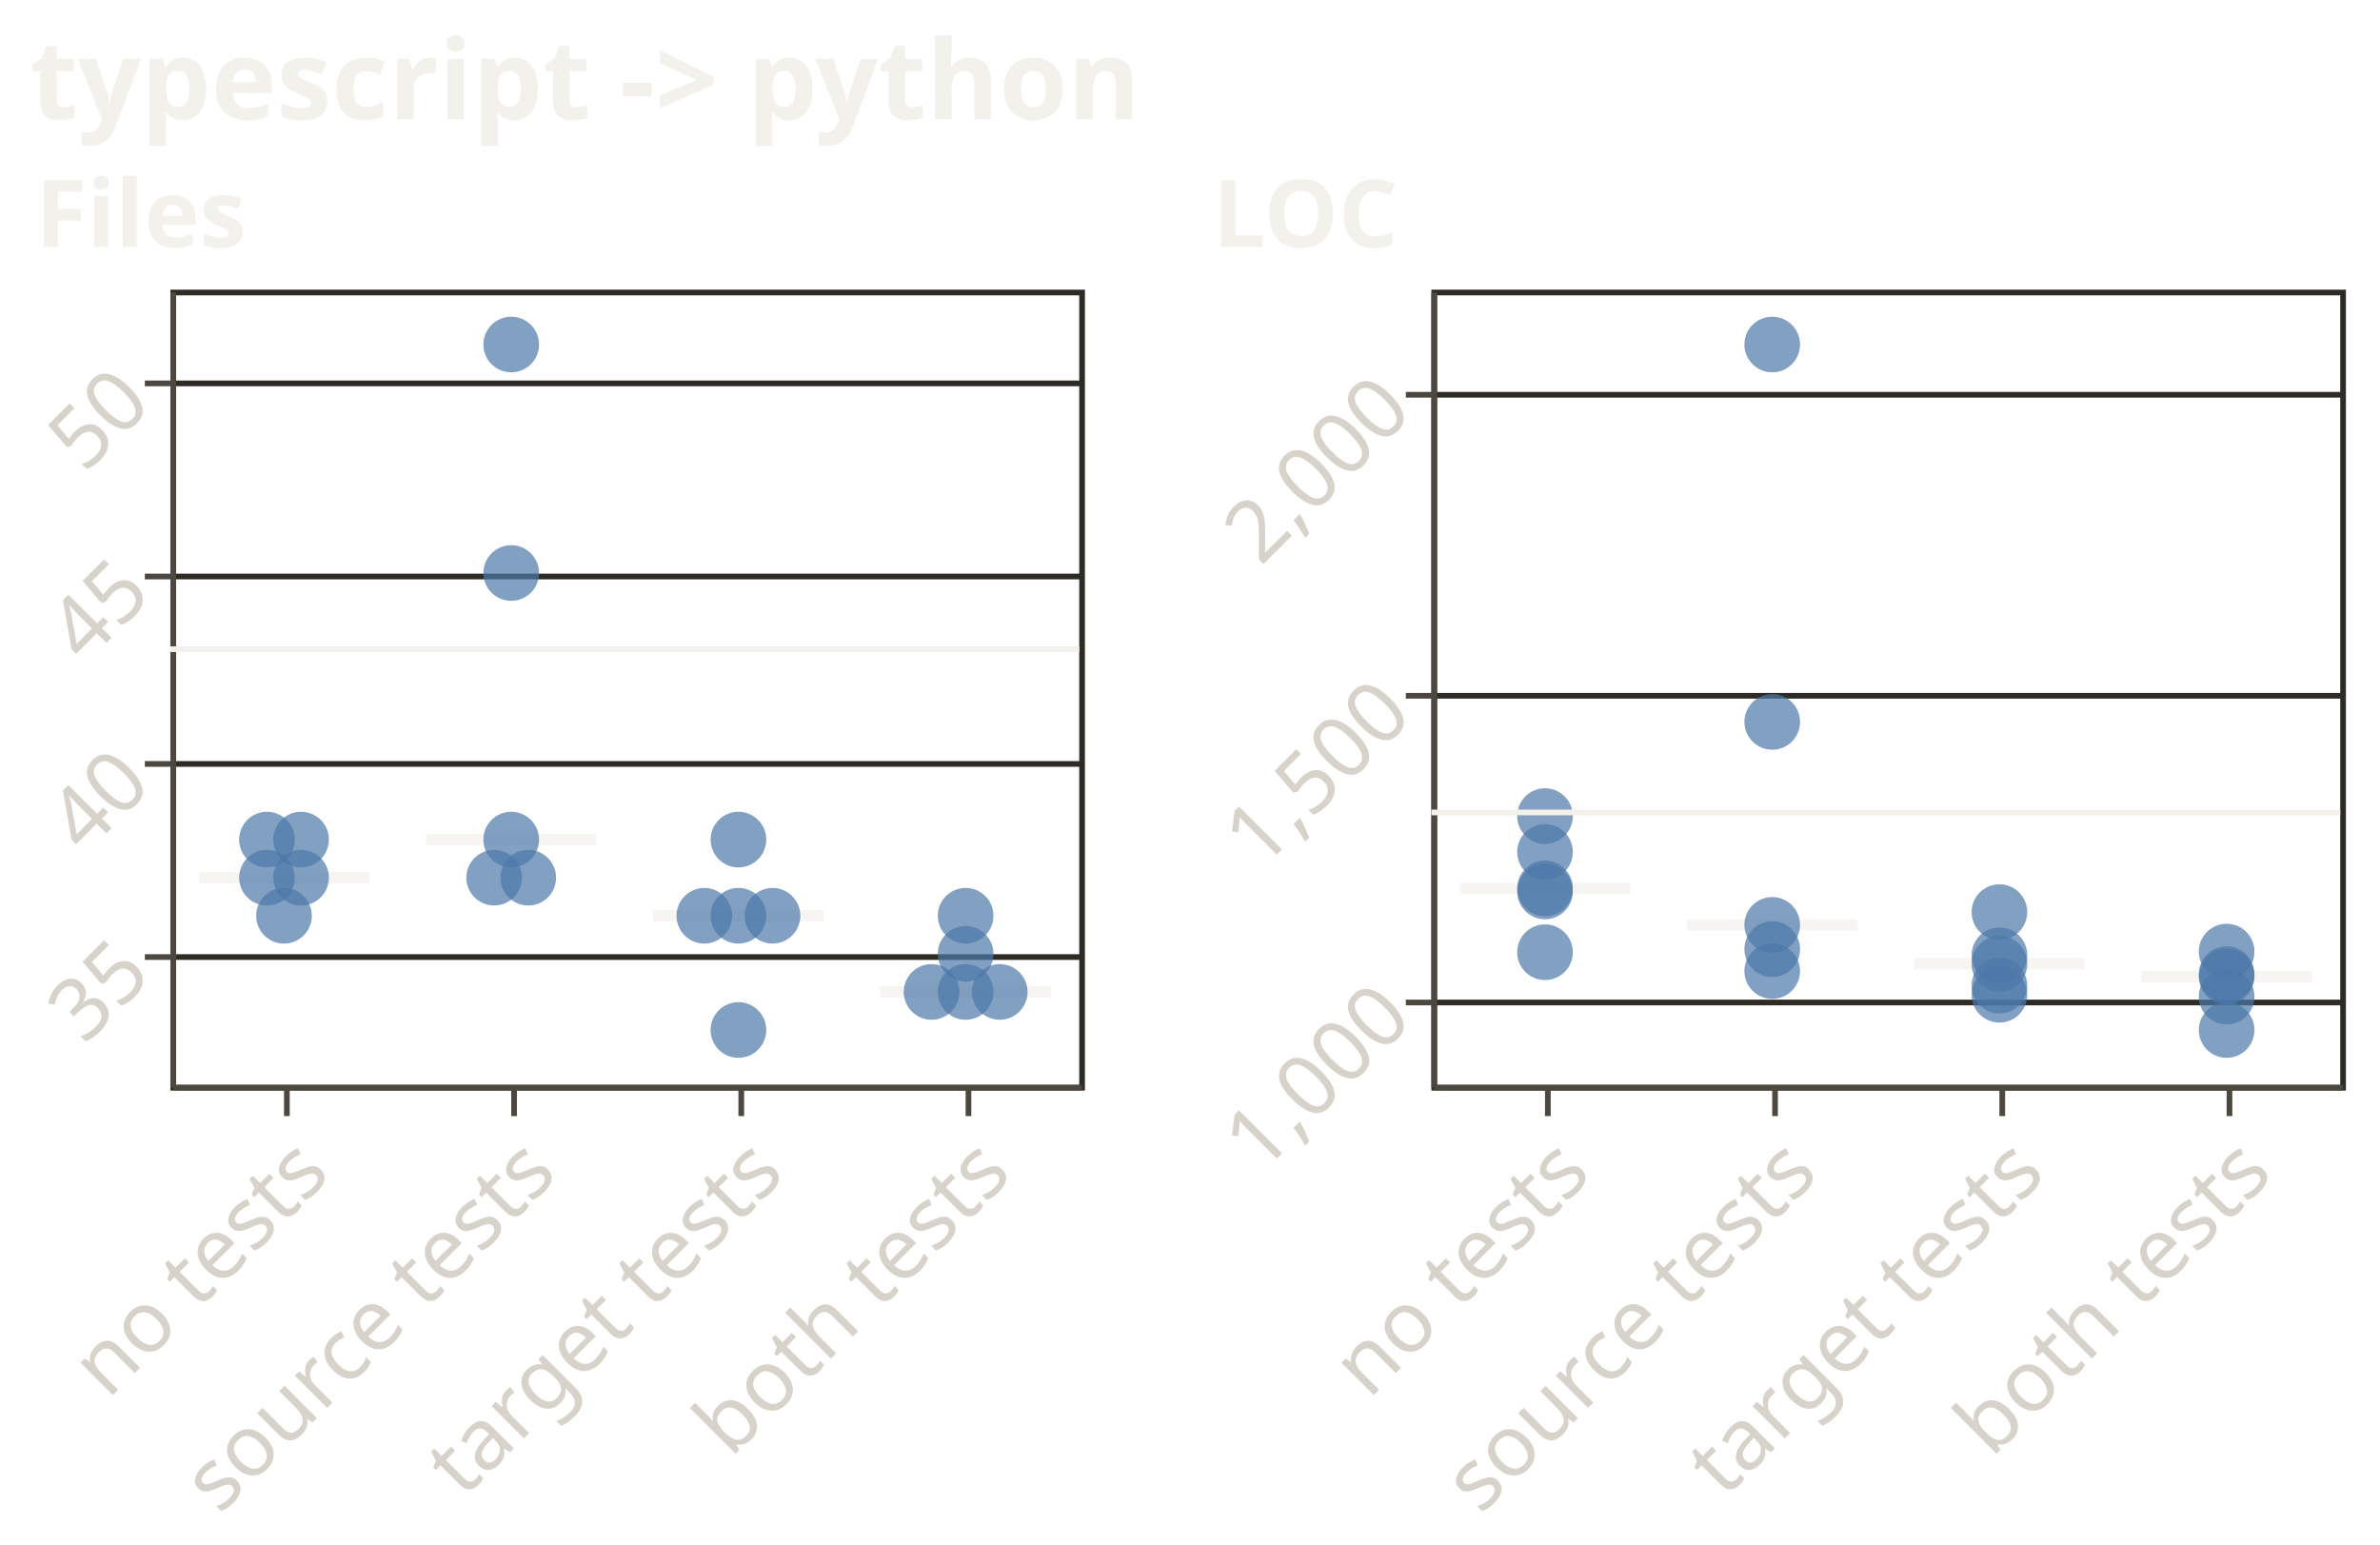
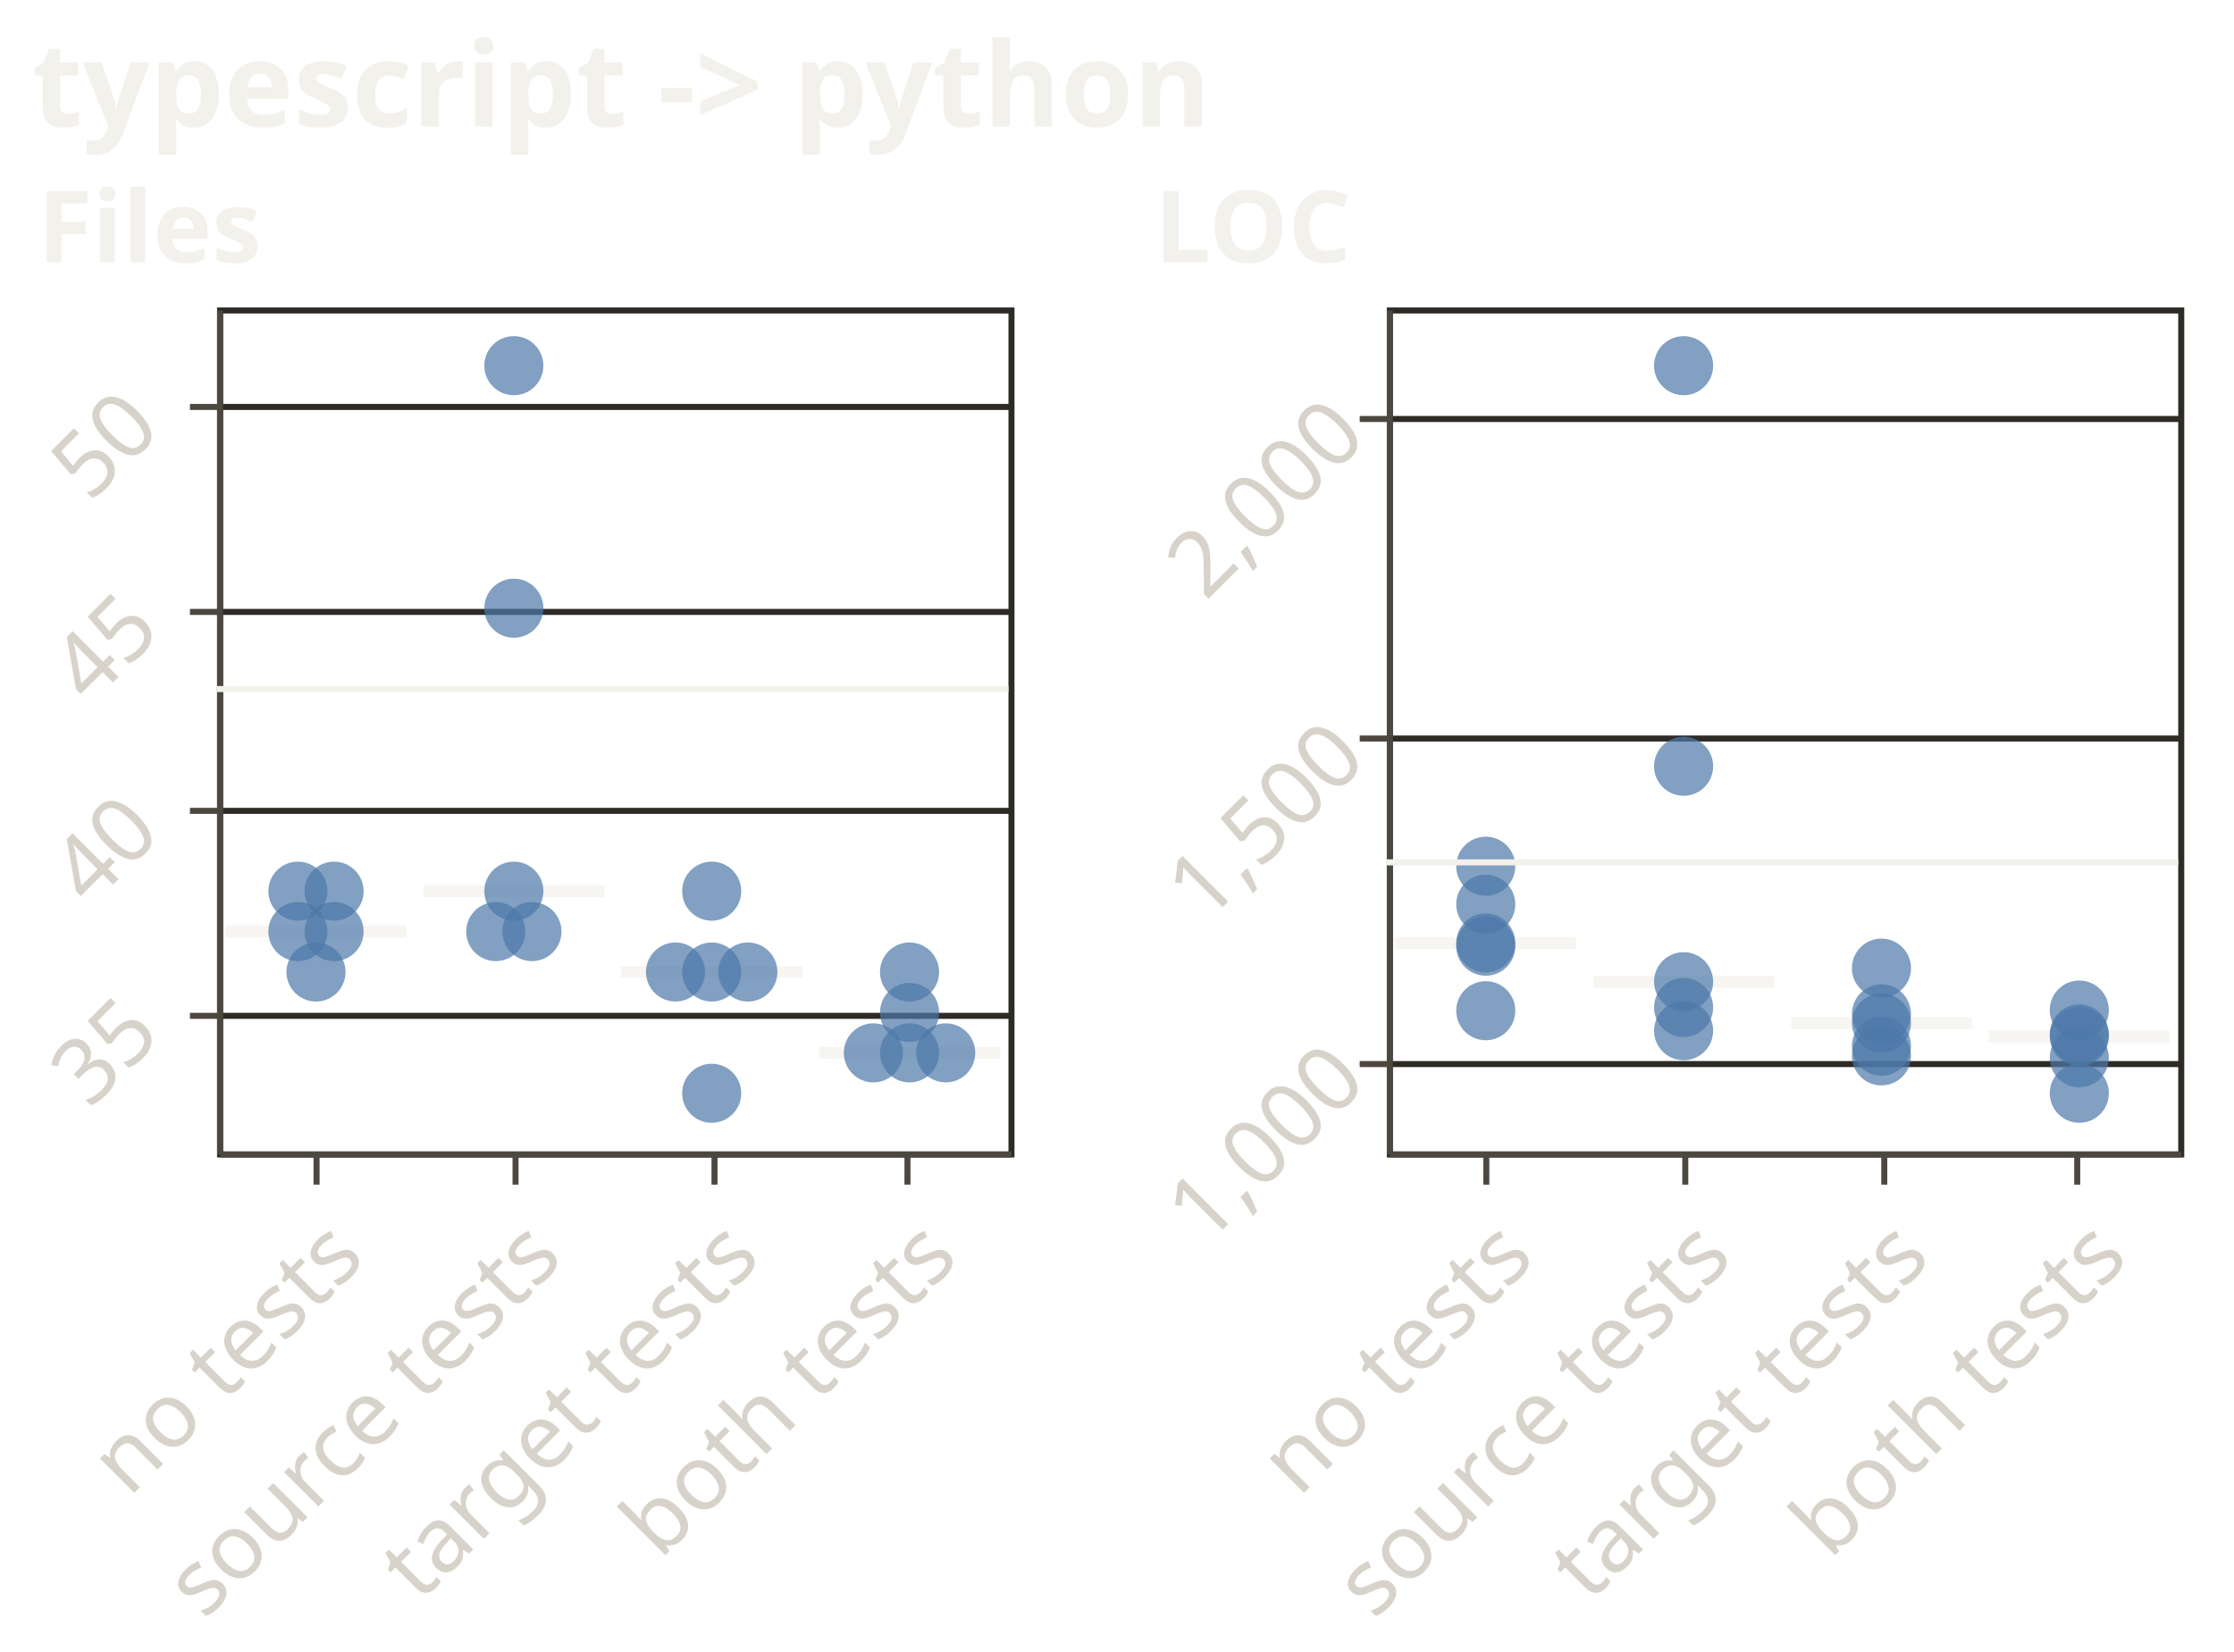
- <svg xmlns="http://www.w3.org/2000/svg" version="1.1" class="marks" width="419" height="272" viewBox="0 0 419 272">
-   <g fill="none" stroke-miterlimit="10" transform="translate(30,51)">
+ <svg xmlns="http://www.w3.org/2000/svg" version="1.1" class="marks" width="370.5" height="274" viewBox="0 0 370.5 274">
+   <g fill="none" stroke-miterlimit="10" transform="translate(36,51)">
    <g class="mark-group role-frame root" role="graphics-object" aria-roledescription="group mark container">
      <g transform="translate(0,0)">
        <path class="background" aria-hidden="true" d="M0,0h0v0h0Z" />
        <g>
          <g class="mark-group role-scope concat_0_group" role="graphics-object" aria-roledescription="group mark container">
            <g transform="translate(0,0)">
-               <path class="background" aria-hidden="true" d="M0.5,0.5h160v140h-160Z" stroke="#2e2b26" />
+               <path class="background" aria-hidden="true" d="M0.5,0.5h131.25v140h-131.25Z" stroke="#2e2b26" />
              <g>
                <g class="mark-group role-axis" aria-hidden="true">
                  <g transform="translate(0.5,0.5)">
                    <path class="background" aria-hidden="true" d="M0,0h0v0h0Z" pointer-events="none" />
                    <g>
                      <g class="mark-rule role-axis-grid" pointer-events="none">
-                         <line transform="translate(0,117)" x2="160" y2="0" stroke="#2e2b26" stroke-width="1" opacity="1" />
-                         <line transform="translate(0,83)" x2="160" y2="0" stroke="#2e2b26" stroke-width="1" opacity="1" />
-                         <line transform="translate(0,50)" x2="160" y2="0" stroke="#2e2b26" stroke-width="1" opacity="1" />
-                         <line transform="translate(0,16)" x2="160" y2="0" stroke="#2e2b26" stroke-width="1" opacity="1" />
+                         <line transform="translate(0,117)" x2="131.25" y2="0" stroke="#2e2b26" stroke-width="1" opacity="1" />
+                         <line transform="translate(0,83)" x2="131.25" y2="0" stroke="#2e2b26" stroke-width="1" opacity="1" />
+                         <line transform="translate(0,50)" x2="131.25" y2="0" stroke="#2e2b26" stroke-width="1" opacity="1" />
+                         <line transform="translate(0,16)" x2="131.25" y2="0" stroke="#2e2b26" stroke-width="1" opacity="1" />
                      </g>
                    </g>
                    <path class="foreground" aria-hidden="true" d="" pointer-events="none" display="none" />
                  </g>
                </g>
                <g class="mark-group role-axis" role="graphics-symbol" aria-roledescription="axis" aria-label="X-axis for a discrete scale with 4 values: no tests, source tests, target tests, both tests">
                  <g transform="translate(0.5,140.5)">
                    <path class="background" aria-hidden="true" d="M0,0h0v0h0Z" pointer-events="none" />
                    <g>
                      <g class="mark-rule role-axis-tick" pointer-events="none">
-                         <line transform="translate(20,0)" x2="0" y2="5" stroke="#4c4840" stroke-width="1" opacity="1" />
-                         <line transform="translate(60,0)" x2="0" y2="5" stroke="#4c4840" stroke-width="1" opacity="1" />
-                         <line transform="translate(100,0)" x2="0" y2="5" stroke="#4c4840" stroke-width="1" opacity="1" />
-                         <line transform="translate(140,0)" x2="0" y2="5" stroke="#4c4840" stroke-width="1" opacity="1" />
-                       </g>
-                       <g class="mark-text role-axis-label" pointer-events="none">
-                         <text text-anchor="end" transform="translate(19.5,7) rotate(-45) translate(0,12)" font-family="sans-serif" font-size="15px" fill="#d8d3ca" opacity="1">no tests</text>
-                         <text text-anchor="end" transform="translate(59.5,7) rotate(-45) translate(0,12)" font-family="sans-serif" font-size="15px" fill="#d8d3ca" opacity="1">source tests</text>
-                         <text text-anchor="end" transform="translate(99.5,7) rotate(-45) translate(0,12)" font-family="sans-serif" font-size="15px" fill="#d8d3ca" opacity="1">target tests</text>
-                         <text text-anchor="end" transform="translate(139.5,7) rotate(-45) translate(0,12)" font-family="sans-serif" font-size="15px" fill="#d8d3ca" opacity="1">both tests</text>
-                       </g>
-                       <g class="mark-rule role-axis-domain" pointer-events="none">
-                         <line transform="translate(0,0)" x2="160" y2="0" stroke="#4c4840" stroke-width="1" opacity="1" />
+                         <line transform="translate(16,0)" x2="0" y2="5" stroke="#4c4840" stroke-width="1" opacity="1" />
+                         <line transform="translate(49,0)" x2="0" y2="5" stroke="#4c4840" stroke-width="1" opacity="1" />
+                         <line transform="translate(82,0)" x2="0" y2="5" stroke="#4c4840" stroke-width="1" opacity="1" />
+                         <line transform="translate(114,0)" x2="0" y2="5" stroke="#4c4840" stroke-width="1" opacity="1" />
+                       </g>
+                       <g class="mark-text role-axis-label" pointer-events="none">
+                         <text text-anchor="end" transform="translate(15.90625,9) rotate(-45) translate(0,12)" font-family="sans-serif" font-size="15px" fill="#d8d3ca" opacity="1">no tests</text>
+                         <text text-anchor="end" transform="translate(48.71875,9) rotate(-45) translate(0,12)" font-family="sans-serif" font-size="15px" fill="#d8d3ca" opacity="1">source tests</text>
+                         <text text-anchor="end" transform="translate(81.53125,9) rotate(-45) translate(0,12)" font-family="sans-serif" font-size="15px" fill="#d8d3ca" opacity="1">target tests</text>
+                         <text text-anchor="end" transform="translate(114.3438,9) rotate(-45) translate(0,12)" font-family="sans-serif" font-size="15px" fill="#d8d3ca" opacity="1">both tests</text>
+                       </g>
+                       <g class="mark-rule role-axis-domain" pointer-events="none">
+                         <line transform="translate(0,0)" x2="131.25" y2="0" stroke="#4c4840" stroke-width="1" opacity="1" />
                      </g>
                    </g>
                    <path class="foreground" aria-hidden="true" d="" pointer-events="none" display="none" />
                  </g>
                </g>
                <g class="mark-group role-axis" role="graphics-symbol" aria-roledescription="axis" aria-label="Y-axis for a linear scale with values from 32 to 52">
                  <g transform="translate(0.5,0.5)">
                    <path class="background" aria-hidden="true" d="M0,0h0v0h0Z" pointer-events="none" />
                    <g>
                      <g class="mark-rule role-axis-tick" pointer-events="none">
                        <line transform="translate(0,117)" x2="-5" y2="0" stroke="#4c4840" stroke-width="1" opacity="1" />
                        <line transform="translate(0,83)" x2="-5" y2="0" stroke="#4c4840" stroke-width="1" opacity="1" />
                        <line transform="translate(0,50)" x2="-5" y2="0" stroke="#4c4840" stroke-width="1" opacity="1" />
                        <line transform="translate(0,16)" x2="-5" y2="0" stroke="#4c4840" stroke-width="1" opacity="1" />
                      </g>
                      <g class="mark-text role-axis-label" pointer-events="none">
-                         <text text-anchor="end" transform="translate(-7,116.9349) rotate(-45) translate(0,5)" font-family="sans-serif" font-size="15px" fill="#d8d3ca" opacity="1">35</text>
-                         <text text-anchor="end" transform="translate(-7,83.40996) rotate(-45) translate(0,5)" font-family="sans-serif" font-size="15px" fill="#d8d3ca" opacity="1">40</text>
-                         <text text-anchor="end" transform="translate(-7,49.88506) rotate(-45) translate(0,5)" font-family="sans-serif" font-size="15px" fill="#d8d3ca" opacity="1">45</text>
-                         <text text-anchor="end" transform="translate(-7,16.36015) rotate(-45) translate(0,5)" font-family="sans-serif" font-size="15px" fill="#d8d3ca" opacity="1">50</text>
+                         <text text-anchor="end" transform="translate(-13,116.9349) rotate(-45) translate(0,5)" font-family="sans-serif" font-size="15px" fill="#d8d3ca" opacity="1">35</text>
+                         <text text-anchor="end" transform="translate(-13,83.40996) rotate(-45) translate(0,5)" font-family="sans-serif" font-size="15px" fill="#d8d3ca" opacity="1">40</text>
+                         <text text-anchor="end" transform="translate(-13,49.88506) rotate(-45) translate(0,5)" font-family="sans-serif" font-size="15px" fill="#d8d3ca" opacity="1">45</text>
+                         <text text-anchor="end" transform="translate(-13,16.36015) rotate(-45) translate(0,5)" font-family="sans-serif" font-size="15px" fill="#d8d3ca" opacity="1">50</text>
                      </g>
                      <g class="mark-rule role-axis-domain" pointer-events="none">
                        <line transform="translate(0,140)" x2="0" y2="-140" stroke="#4c4840" stroke-width="1" opacity="1" />
                      </g>
                    </g>
                    <path class="foreground" aria-hidden="true" d="" pointer-events="none" display="none" />
                  </g>
                </g>
                <g class="mark-rect role-mark concat_0_layer_0_marks" role="graphics-object" aria-roledescription="rect mark container">
-                   <path aria-label="condition: no tests; Median of value: 37" role="graphics-symbol" aria-roledescription="tick" d="M5,102.525h30v2h-30Z" fill="#f3f1ec" opacity="0.7" />
-                   <path aria-label="condition: source tests; Median of value: 38" role="graphics-symbol" aria-roledescription="tick" d="M45,95.82h30v2h-30Z" fill="#f3f1ec" opacity="0.7" />
-                   <path aria-label="condition: target tests; Median of value: 36" role="graphics-symbol" aria-roledescription="tick" d="M85,109.23h30v2h-30Z" fill="#f3f1ec" opacity="0.7" />
-                   <path aria-label="condition: both tests; Median of value: 34" role="graphics-symbol" aria-roledescription="tick" d="M125,122.64h30v2h-30Z" fill="#f3f1ec" opacity="0.7" />
+                   <path aria-label="condition: no tests; Median of value: 37" role="graphics-symbol" aria-roledescription="tick" d="M1.406,102.525h30v2h-30Z" fill="#f3f1ec" opacity="0.7" />
+                   <path aria-label="condition: source tests; Median of value: 38" role="graphics-symbol" aria-roledescription="tick" d="M34.219,95.82h30v2h-30Z" fill="#f3f1ec" opacity="0.7" />
+                   <path aria-label="condition: target tests; Median of value: 36" role="graphics-symbol" aria-roledescription="tick" d="M67.031,109.23h30v2h-30Z" fill="#f3f1ec" opacity="0.7" />
+                   <path aria-label="condition: both tests; Median of value: 34" role="graphics-symbol" aria-roledescription="tick" d="M99.844,122.64h30v2h-30Z" fill="#f3f1ec" opacity="0.7" />
                </g>
                <g class="mark-symbol role-mark concat_0_layer_1_marks" role="graphics-object" aria-roledescription="symbol mark container">
-                   <path aria-label="condition: no tests; value: 37; nudge: −0.5" role="graphics-symbol" aria-roledescription="point" transform="translate(17,103.5249)" d="M4.899,0A4.899,4.899,0,1,1,-4.899,0A4.899,4.899,0,1,1,4.899,0" fill="#4c78a8" stroke-width="2" opacity="0.7" />
-                   <path aria-label="condition: no tests; value: 37; nudge: 0.5" role="graphics-symbol" aria-roledescription="point" transform="translate(23,103.5249)" d="M4.899,0A4.899,4.899,0,1,1,-4.899,0A4.899,4.899,0,1,1,4.899,0" fill="#4c78a8" stroke-width="2" opacity="0.7" />
-                   <path aria-label="condition: no tests; value: 38; nudge: −0.5" role="graphics-symbol" aria-roledescription="point" transform="translate(17,96.81992)" d="M4.899,0A4.899,4.899,0,1,1,-4.899,0A4.899,4.899,0,1,1,4.899,0" fill="#4c78a8" stroke-width="2" opacity="0.7" />
-                   <path aria-label="condition: no tests; value: 38; nudge: 0.5" role="graphics-symbol" aria-roledescription="point" transform="translate(23,96.81992)" d="M4.899,0A4.899,4.899,0,1,1,-4.899,0A4.899,4.899,0,1,1,4.899,0" fill="#4c78a8" stroke-width="2" opacity="0.7" />
-                   <path aria-label="condition: no tests; value: 36; nudge: 0" role="graphics-symbol" aria-roledescription="point" transform="translate(20,110.2299)" d="M4.899,0A4.899,4.899,0,1,1,-4.899,0A4.899,4.899,0,1,1,4.899,0" fill="#4c78a8" stroke-width="2" opacity="0.7" />
-                   <path aria-label="condition: source tests; value: 37; nudge: −0.5" role="graphics-symbol" aria-roledescription="point" transform="translate(57,103.5249)" d="M4.899,0A4.899,4.899,0,1,1,-4.899,0A4.899,4.899,0,1,1,4.899,0" fill="#4c78a8" stroke-width="2" opacity="0.7" />
-                   <path aria-label="condition: source tests; value: 37; nudge: 0.5" role="graphics-symbol" aria-roledescription="point" transform="translate(63,103.5249)" d="M4.899,0A4.899,4.899,0,1,1,-4.899,0A4.899,4.899,0,1,1,4.899,0" fill="#4c78a8" stroke-width="2" opacity="0.7" />
-                   <path aria-label="condition: source tests; value: 38; nudge: 0" role="graphics-symbol" aria-roledescription="point" transform="translate(60,96.81992)" d="M4.899,0A4.899,4.899,0,1,1,-4.899,0A4.899,4.899,0,1,1,4.899,0" fill="#4c78a8" stroke-width="2" opacity="0.7" />
-                   <path aria-label="condition: source tests; value: 45; nudge: 0" role="graphics-symbol" aria-roledescription="point" transform="translate(60,49.88506)" d="M4.899,0A4.899,4.899,0,1,1,-4.899,0A4.899,4.899,0,1,1,4.899,0" fill="#4c78a8" stroke-width="2" opacity="0.7" />
-                   <path aria-label="condition: source tests; value: 51; nudge: 0" role="graphics-symbol" aria-roledescription="point" transform="translate(60,9.655172)" d="M4.899,0A4.899,4.899,0,1,1,-4.899,0A4.899,4.899,0,1,1,4.899,0" fill="#4c78a8" stroke-width="2" opacity="0.7" />
-                   <path aria-label="condition: target tests; value: 38; nudge: 0" role="graphics-symbol" aria-roledescription="point" transform="translate(100,96.81992)" d="M4.899,0A4.899,4.899,0,1,1,-4.899,0A4.899,4.899,0,1,1,4.899,0" fill="#4c78a8" stroke-width="2" opacity="0.7" />
-                   <path aria-label="condition: target tests; value: 36; nudge: −1" role="graphics-symbol" aria-roledescription="point" transform="translate(94,110.2299)" d="M4.899,0A4.899,4.899,0,1,1,-4.899,0A4.899,4.899,0,1,1,4.899,0" fill="#4c78a8" stroke-width="2" opacity="0.7" />
-                   <path aria-label="condition: target tests; value: 36; nudge: 0" role="graphics-symbol" aria-roledescription="point" transform="translate(100,110.2299)" d="M4.899,0A4.899,4.899,0,1,1,-4.899,0A4.899,4.899,0,1,1,4.899,0" fill="#4c78a8" stroke-width="2" opacity="0.7" />
-                   <path aria-label="condition: target tests; value: 36; nudge: 1" role="graphics-symbol" aria-roledescription="point" transform="translate(106,110.2299)" d="M4.899,0A4.899,4.899,0,1,1,-4.899,0A4.899,4.899,0,1,1,4.899,0" fill="#4c78a8" stroke-width="2" opacity="0.7" />
-                   <path aria-label="condition: target tests; value: 33; nudge: 0" role="graphics-symbol" aria-roledescription="point" transform="translate(100,130.3448)" d="M4.899,0A4.899,4.899,0,1,1,-4.899,0A4.899,4.899,0,1,1,4.899,0" fill="#4c78a8" stroke-width="2" opacity="0.7" />
-                   <path aria-label="condition: both tests; value: 34; nudge: −1" role="graphics-symbol" aria-roledescription="point" transform="translate(134,123.6398)" d="M4.899,0A4.899,4.899,0,1,1,-4.899,0A4.899,4.899,0,1,1,4.899,0" fill="#4c78a8" stroke-width="2" opacity="0.7" />
-                   <path aria-label="condition: both tests; value: 34; nudge: 0" role="graphics-symbol" aria-roledescription="point" transform="translate(140,123.6398)" d="M4.899,0A4.899,4.899,0,1,1,-4.899,0A4.899,4.899,0,1,1,4.899,0" fill="#4c78a8" stroke-width="2" opacity="0.7" />
-                   <path aria-label="condition: both tests; value: 34; nudge: 1" role="graphics-symbol" aria-roledescription="point" transform="translate(146,123.6398)" d="M4.899,0A4.899,4.899,0,1,1,-4.899,0A4.899,4.899,0,1,1,4.899,0" fill="#4c78a8" stroke-width="2" opacity="0.7" />
-                   <path aria-label="condition: both tests; value: 35; nudge: 0" role="graphics-symbol" aria-roledescription="point" transform="translate(140,116.9349)" d="M4.899,0A4.899,4.899,0,1,1,-4.899,0A4.899,4.899,0,1,1,4.899,0" fill="#4c78a8" stroke-width="2" opacity="0.7" />
-                   <path aria-label="condition: both tests; value: 36; nudge: 0" role="graphics-symbol" aria-roledescription="point" transform="translate(140,110.2299)" d="M4.899,0A4.899,4.899,0,1,1,-4.899,0A4.899,4.899,0,1,1,4.899,0" fill="#4c78a8" stroke-width="2" opacity="0.7" />
+                   <path aria-label="condition: no tests; value: 37; nudge: −0.5" role="graphics-symbol" aria-roledescription="point" transform="translate(13.40625,103.5249)" d="M4.899,0A4.899,4.899,0,1,1,-4.899,0A4.899,4.899,0,1,1,4.899,0" fill="#4c78a8" stroke-width="2" opacity="0.7" />
+                   <path aria-label="condition: no tests; value: 37; nudge: 0.5" role="graphics-symbol" aria-roledescription="point" transform="translate(19.40625,103.5249)" d="M4.899,0A4.899,4.899,0,1,1,-4.899,0A4.899,4.899,0,1,1,4.899,0" fill="#4c78a8" stroke-width="2" opacity="0.7" />
+                   <path aria-label="condition: no tests; value: 38; nudge: −0.5" role="graphics-symbol" aria-roledescription="point" transform="translate(13.40625,96.81992)" d="M4.899,0A4.899,4.899,0,1,1,-4.899,0A4.899,4.899,0,1,1,4.899,0" fill="#4c78a8" stroke-width="2" opacity="0.7" />
+                   <path aria-label="condition: no tests; value: 38; nudge: 0.5" role="graphics-symbol" aria-roledescription="point" transform="translate(19.40625,96.81992)" d="M4.899,0A4.899,4.899,0,1,1,-4.899,0A4.899,4.899,0,1,1,4.899,0" fill="#4c78a8" stroke-width="2" opacity="0.7" />
+                   <path aria-label="condition: no tests; value: 36; nudge: 0" role="graphics-symbol" aria-roledescription="point" transform="translate(16.40625,110.2299)" d="M4.899,0A4.899,4.899,0,1,1,-4.899,0A4.899,4.899,0,1,1,4.899,0" fill="#4c78a8" stroke-width="2" opacity="0.7" />
+                   <path aria-label="condition: source tests; value: 37; nudge: −0.5" role="graphics-symbol" aria-roledescription="point" transform="translate(46.21875,103.5249)" d="M4.899,0A4.899,4.899,0,1,1,-4.899,0A4.899,4.899,0,1,1,4.899,0" fill="#4c78a8" stroke-width="2" opacity="0.7" />
+                   <path aria-label="condition: source tests; value: 37; nudge: 0.5" role="graphics-symbol" aria-roledescription="point" transform="translate(52.21875,103.5249)" d="M4.899,0A4.899,4.899,0,1,1,-4.899,0A4.899,4.899,0,1,1,4.899,0" fill="#4c78a8" stroke-width="2" opacity="0.7" />
+                   <path aria-label="condition: source tests; value: 38; nudge: 0" role="graphics-symbol" aria-roledescription="point" transform="translate(49.21875,96.81992)" d="M4.899,0A4.899,4.899,0,1,1,-4.899,0A4.899,4.899,0,1,1,4.899,0" fill="#4c78a8" stroke-width="2" opacity="0.7" />
+                   <path aria-label="condition: source tests; value: 45; nudge: 0" role="graphics-symbol" aria-roledescription="point" transform="translate(49.21875,49.88506)" d="M4.899,0A4.899,4.899,0,1,1,-4.899,0A4.899,4.899,0,1,1,4.899,0" fill="#4c78a8" stroke-width="2" opacity="0.7" />
+                   <path aria-label="condition: source tests; value: 51; nudge: 0" role="graphics-symbol" aria-roledescription="point" transform="translate(49.21875,9.655172)" d="M4.899,0A4.899,4.899,0,1,1,-4.899,0A4.899,4.899,0,1,1,4.899,0" fill="#4c78a8" stroke-width="2" opacity="0.7" />
+                   <path aria-label="condition: target tests; value: 38; nudge: 0" role="graphics-symbol" aria-roledescription="point" transform="translate(82.03125,96.81992)" d="M4.899,0A4.899,4.899,0,1,1,-4.899,0A4.899,4.899,0,1,1,4.899,0" fill="#4c78a8" stroke-width="2" opacity="0.7" />
+                   <path aria-label="condition: target tests; value: 36; nudge: −1" role="graphics-symbol" aria-roledescription="point" transform="translate(76.03125,110.2299)" d="M4.899,0A4.899,4.899,0,1,1,-4.899,0A4.899,4.899,0,1,1,4.899,0" fill="#4c78a8" stroke-width="2" opacity="0.7" />
+                   <path aria-label="condition: target tests; value: 36; nudge: 0" role="graphics-symbol" aria-roledescription="point" transform="translate(82.03125,110.2299)" d="M4.899,0A4.899,4.899,0,1,1,-4.899,0A4.899,4.899,0,1,1,4.899,0" fill="#4c78a8" stroke-width="2" opacity="0.7" />
+                   <path aria-label="condition: target tests; value: 36; nudge: 1" role="graphics-symbol" aria-roledescription="point" transform="translate(88.03125,110.2299)" d="M4.899,0A4.899,4.899,0,1,1,-4.899,0A4.899,4.899,0,1,1,4.899,0" fill="#4c78a8" stroke-width="2" opacity="0.7" />
+                   <path aria-label="condition: target tests; value: 33; nudge: 0" role="graphics-symbol" aria-roledescription="point" transform="translate(82.03125,130.3448)" d="M4.899,0A4.899,4.899,0,1,1,-4.899,0A4.899,4.899,0,1,1,4.899,0" fill="#4c78a8" stroke-width="2" opacity="0.7" />
+                   <path aria-label="condition: both tests; value: 34; nudge: −1" role="graphics-symbol" aria-roledescription="point" transform="translate(108.8438,123.6398)" d="M4.899,0A4.899,4.899,0,1,1,-4.899,0A4.899,4.899,0,1,1,4.899,0" fill="#4c78a8" stroke-width="2" opacity="0.7" />
+                   <path aria-label="condition: both tests; value: 34; nudge: 0" role="graphics-symbol" aria-roledescription="point" transform="translate(114.8438,123.6398)" d="M4.899,0A4.899,4.899,0,1,1,-4.899,0A4.899,4.899,0,1,1,4.899,0" fill="#4c78a8" stroke-width="2" opacity="0.7" />
+                   <path aria-label="condition: both tests; value: 34; nudge: 1" role="graphics-symbol" aria-roledescription="point" transform="translate(120.8438,123.6398)" d="M4.899,0A4.899,4.899,0,1,1,-4.899,0A4.899,4.899,0,1,1,4.899,0" fill="#4c78a8" stroke-width="2" opacity="0.7" />
+                   <path aria-label="condition: both tests; value: 35; nudge: 0" role="graphics-symbol" aria-roledescription="point" transform="translate(114.8438,116.9349)" d="M4.899,0A4.899,4.899,0,1,1,-4.899,0A4.899,4.899,0,1,1,4.899,0" fill="#4c78a8" stroke-width="2" opacity="0.7" />
+                   <path aria-label="condition: both tests; value: 36; nudge: 0" role="graphics-symbol" aria-roledescription="point" transform="translate(114.8438,110.2299)" d="M4.899,0A4.899,4.899,0,1,1,-4.899,0A4.899,4.899,0,1,1,4.899,0" fill="#4c78a8" stroke-width="2" opacity="0.7" />
                </g>
                <g class="mark-rule role-mark concat_0_layer_2_marks" role="graphics-object" aria-roledescription="rule mark container">
-                   <line aria-label="Median of reference: 43" role="graphics-symbol" aria-roledescription="rule mark" transform="translate(160,63.29502)" x2="-160" y2="0" stroke="#f3f1ec" />
+                   <line aria-label="Median of reference: 43" role="graphics-symbol" aria-roledescription="rule mark" transform="translate(131.25,63.29502)" x2="-131.25" y2="0" stroke="#f3f1ec" />
                </g>
                <g class="mark-group role-title">
-                   <g transform="translate(-23.74752,-20.5)">
+                   <g transform="translate(-29.74752,-20.5)">
                    <path class="background" aria-hidden="true" d="M0,0h0v0h0Z" pointer-events="none" />
                    <g>
                      <g class="mark-text role-title-text" role="graphics-symbol" aria-roledescription="title" aria-label="Title text 'Files'" pointer-events="none">
                        <text text-anchor="start" transform="translate(0,13)" font-family="sans-serif" font-size="16.5px" font-weight="bold" fill="#f3f1ec" opacity="1">Files</text>
                      </g>
                    </g>
                    <path class="foreground" aria-hidden="true" d="" pointer-events="none" display="none" />
                  </g>
                </g>
              </g>
              <path class="foreground" aria-hidden="true" d="" display="none" />
            </g>
          </g>
          <g class="mark-group role-scope concat_1_group" role="graphics-object" aria-roledescription="group mark container">
-             <g transform="translate(222,0)">
-               <path class="background" aria-hidden="true" d="M0.5,0.5h160v140h-160Z" stroke="#2e2b26" />
+             <g transform="translate(194,0)">
+               <path class="background" aria-hidden="true" d="M0.5,0.5h131.25v140h-131.25Z" stroke="#2e2b26" />
              <g>
                <g class="mark-group role-axis" aria-hidden="true">
                  <g transform="translate(0.5,0.5)">
                    <path class="background" aria-hidden="true" d="M0,0h0v0h0Z" pointer-events="none" />
                    <g>
                      <g class="mark-rule role-axis-grid" pointer-events="none">
-                         <line transform="translate(0,125)" x2="160" y2="0" stroke="#2e2b26" stroke-width="1" opacity="1" />
-                         <line transform="translate(0,71)" x2="160" y2="0" stroke="#2e2b26" stroke-width="1" opacity="1" />
-                         <line transform="translate(0,18)" x2="160" y2="0" stroke="#2e2b26" stroke-width="1" opacity="1" />
+                         <line transform="translate(0,125)" x2="131.25" y2="0" stroke="#2e2b26" stroke-width="1" opacity="1" />
+                         <line transform="translate(0,71)" x2="131.25" y2="0" stroke="#2e2b26" stroke-width="1" opacity="1" />
+                         <line transform="translate(0,18)" x2="131.25" y2="0" stroke="#2e2b26" stroke-width="1" opacity="1" />
                      </g>
                    </g>
                    <path class="foreground" aria-hidden="true" d="" pointer-events="none" display="none" />
                  </g>
                </g>
                <g class="mark-group role-axis" role="graphics-symbol" aria-roledescription="axis" aria-label="X-axis for a discrete scale with 4 values: no tests, source tests, target tests, both tests">
                  <g transform="translate(0.5,140.5)">
                    <path class="background" aria-hidden="true" d="M0,0h0v0h0Z" pointer-events="none" />
                    <g>
                      <g class="mark-rule role-axis-tick" pointer-events="none">
-                         <line transform="translate(20,0)" x2="0" y2="5" stroke="#4c4840" stroke-width="1" opacity="1" />
-                         <line transform="translate(60,0)" x2="0" y2="5" stroke="#4c4840" stroke-width="1" opacity="1" />
-                         <line transform="translate(100,0)" x2="0" y2="5" stroke="#4c4840" stroke-width="1" opacity="1" />
-                         <line transform="translate(140,0)" x2="0" y2="5" stroke="#4c4840" stroke-width="1" opacity="1" />
-                       </g>
-                       <g class="mark-text role-axis-label" pointer-events="none">
-                         <text text-anchor="end" transform="translate(19.5,7) rotate(-45) translate(0,12)" font-family="sans-serif" font-size="15px" fill="#d8d3ca" opacity="1">no tests</text>
-                         <text text-anchor="end" transform="translate(59.5,7) rotate(-45) translate(0,12)" font-family="sans-serif" font-size="15px" fill="#d8d3ca" opacity="1">source tests</text>
-                         <text text-anchor="end" transform="translate(99.5,7) rotate(-45) translate(0,12)" font-family="sans-serif" font-size="15px" fill="#d8d3ca" opacity="1">target tests</text>
-                         <text text-anchor="end" transform="translate(139.5,7) rotate(-45) translate(0,12)" font-family="sans-serif" font-size="15px" fill="#d8d3ca" opacity="1">both tests</text>
-                       </g>
-                       <g class="mark-rule role-axis-domain" pointer-events="none">
-                         <line transform="translate(0,0)" x2="160" y2="0" stroke="#4c4840" stroke-width="1" opacity="1" />
+                         <line transform="translate(16,0)" x2="0" y2="5" stroke="#4c4840" stroke-width="1" opacity="1" />
+                         <line transform="translate(49,0)" x2="0" y2="5" stroke="#4c4840" stroke-width="1" opacity="1" />
+                         <line transform="translate(82,0)" x2="0" y2="5" stroke="#4c4840" stroke-width="1" opacity="1" />
+                         <line transform="translate(114,0)" x2="0" y2="5" stroke="#4c4840" stroke-width="1" opacity="1" />
+                       </g>
+                       <g class="mark-text role-axis-label" pointer-events="none">
+                         <text text-anchor="end" transform="translate(15.90625,9) rotate(-45) translate(0,12)" font-family="sans-serif" font-size="15px" fill="#d8d3ca" opacity="1">no tests</text>
+                         <text text-anchor="end" transform="translate(48.71875,9) rotate(-45) translate(0,12)" font-family="sans-serif" font-size="15px" fill="#d8d3ca" opacity="1">source tests</text>
+                         <text text-anchor="end" transform="translate(81.53125,9) rotate(-45) translate(0,12)" font-family="sans-serif" font-size="15px" fill="#d8d3ca" opacity="1">target tests</text>
+                         <text text-anchor="end" transform="translate(114.3438,9) rotate(-45) translate(0,12)" font-family="sans-serif" font-size="15px" fill="#d8d3ca" opacity="1">both tests</text>
+                       </g>
+                       <g class="mark-rule role-axis-domain" pointer-events="none">
+                         <line transform="translate(0,0)" x2="131.25" y2="0" stroke="#4c4840" stroke-width="1" opacity="1" />
                      </g>
                    </g>
                    <path class="foreground" aria-hidden="true" d="" pointer-events="none" display="none" />
                  </g>
                </g>
                <g class="mark-group role-axis" role="graphics-symbol" aria-roledescription="axis" aria-label="Y-axis for a linear scale with values from 857 to 2,165">
                  <g transform="translate(0.5,0.5)">
                    <path class="background" aria-hidden="true" d="M0,0h0v0h0Z" pointer-events="none" />
                    <g>
                      <g class="mark-rule role-axis-tick" pointer-events="none">
                        <line transform="translate(0,125)" x2="-5" y2="0" stroke="#4c4840" stroke-width="1" opacity="1" />
                        <line transform="translate(0,71)" x2="-5" y2="0" stroke="#4c4840" stroke-width="1" opacity="1" />
                        <line transform="translate(0,18)" x2="-5" y2="0" stroke="#4c4840" stroke-width="1" opacity="1" />
                      </g>
                      <g class="mark-text role-axis-label" pointer-events="none">
                        <text text-anchor="end" transform="translate(-7,124.6741) rotate(-45) translate(0,5)" font-family="sans-serif" font-size="15px" fill="#d8d3ca" opacity="1">1,000</text>
                        <text text-anchor="end" transform="translate(-7,71.17694) rotate(-45) translate(0,5)" font-family="sans-serif" font-size="15px" fill="#d8d3ca" opacity="1">1,500</text>
                        <text text-anchor="end" transform="translate(-7,17.67975) rotate(-45) translate(0,5)" font-family="sans-serif" font-size="15px" fill="#d8d3ca" opacity="1">2,000</text>
                      </g>
                      <g class="mark-rule role-axis-domain" pointer-events="none">
                        <line transform="translate(0,140)" x2="0" y2="-140" stroke="#4c4840" stroke-width="1" opacity="1" />
                      </g>
                    </g>
                    <path class="foreground" aria-hidden="true" d="" pointer-events="none" display="none" />
                  </g>
                </g>
                <g class="mark-rect role-mark concat_1_layer_0_marks" role="graphics-object" aria-roledescription="rect mark container">
-                   <path aria-label="condition: no tests; Median of value: 1180" role="graphics-symbol" aria-roledescription="tick" d="M5,104.415h30v2h-30Z" fill="#f3f1ec" opacity="0.7" />
-                   <path aria-label="condition: source tests; Median of value: 1120" role="graphics-symbol" aria-roledescription="tick" d="M45,110.835h30v2h-30Z" fill="#f3f1ec" opacity="0.7" />
-                   <path aria-label="condition: target tests; Median of value: 1056" role="graphics-symbol" aria-roledescription="tick" d="M85,117.682h30v2h-30Z" fill="#f3f1ec" opacity="0.7" />
-                   <path aria-label="condition: both tests; Median of value: 1035" role="graphics-symbol" aria-roledescription="tick" d="M125,119.929h30v2h-30Z" fill="#f3f1ec" opacity="0.7" />
+                   <path aria-label="condition: no tests; Median of value: 1180" role="graphics-symbol" aria-roledescription="tick" d="M1.406,104.415h30v2h-30Z" fill="#f3f1ec" opacity="0.7" />
+                   <path aria-label="condition: source tests; Median of value: 1120" role="graphics-symbol" aria-roledescription="tick" d="M34.219,110.835h30v2h-30Z" fill="#f3f1ec" opacity="0.7" />
+                   <path aria-label="condition: target tests; Median of value: 1056" role="graphics-symbol" aria-roledescription="tick" d="M67.031,117.682h30v2h-30Z" fill="#f3f1ec" opacity="0.7" />
+                   <path aria-label="condition: both tests; Median of value: 1035" role="graphics-symbol" aria-roledescription="tick" d="M99.844,119.929h30v2h-30Z" fill="#f3f1ec" opacity="0.7" />
                </g>
                <g class="mark-symbol role-mark concat_1_layer_1_marks" role="graphics-object" aria-roledescription="symbol mark container">
-                   <path aria-label="condition: no tests; value: 1175; nudge: 0" role="graphics-symbol" aria-roledescription="point" transform="translate(20,105.9501)" d="M4.899,0A4.899,4.899,0,1,1,-4.899,0A4.899,4.899,0,1,1,4.899,0" fill="#4c78a8" stroke-width="2" opacity="0.7" />
-                   <path aria-label="condition: no tests; value: 1299; nudge: 0" role="graphics-symbol" aria-roledescription="point" transform="translate(20,92.68281)" d="M4.899,0A4.899,4.899,0,1,1,-4.899,0A4.899,4.899,0,1,1,4.899,0" fill="#4c78a8" stroke-width="2" opacity="0.7" />
-                   <path aria-label="condition: no tests; value: 1180; nudge: 0" role="graphics-symbol" aria-roledescription="point" transform="translate(20,105.4151)" d="M4.899,0A4.899,4.899,0,1,1,-4.899,0A4.899,4.899,0,1,1,4.899,0" fill="#4c78a8" stroke-width="2" opacity="0.7" />
-                   <path aria-label="condition: no tests; value: 1240; nudge: 0" role="graphics-symbol" aria-roledescription="point" transform="translate(20,98.99548)" d="M4.899,0A4.899,4.899,0,1,1,-4.899,0A4.899,4.899,0,1,1,4.899,0" fill="#4c78a8" stroke-width="2" opacity="0.7" />
-                   <path aria-label="condition: no tests; value: 1075; nudge: 0" role="graphics-symbol" aria-roledescription="point" transform="translate(20,116.6495)" d="M4.899,0A4.899,4.899,0,1,1,-4.899,0A4.899,4.899,0,1,1,4.899,0" fill="#4c78a8" stroke-width="2" opacity="0.7" />
-                   <path aria-label="condition: source tests; value: 1080; nudge: 0" role="graphics-symbol" aria-roledescription="point" transform="translate(60,116.1146)" d="M4.899,0A4.899,4.899,0,1,1,-4.899,0A4.899,4.899,0,1,1,4.899,0" fill="#4c78a8" stroke-width="2" opacity="0.7" />
-                   <path aria-label="condition: source tests; value: 1120; nudge: 0" role="graphics-symbol" aria-roledescription="point" transform="translate(60,111.8348)" d="M4.899,0A4.899,4.899,0,1,1,-4.899,0A4.899,4.899,0,1,1,4.899,0" fill="#4c78a8" stroke-width="2" opacity="0.7" />
-                   <path aria-label="condition: source tests; value: 1454; nudge: 0" role="graphics-symbol" aria-roledescription="point" transform="translate(60,76.09868)" d="M4.899,0A4.899,4.899,0,1,1,-4.899,0A4.899,4.899,0,1,1,4.899,0" fill="#4c78a8" stroke-width="2" opacity="0.7" />
-                   <path aria-label="condition: source tests; value: 1044; nudge: 0" role="graphics-symbol" aria-roledescription="point" transform="translate(60,119.9664)" d="M4.899,0A4.899,4.899,0,1,1,-4.899,0A4.899,4.899,0,1,1,4.899,0" fill="#4c78a8" stroke-width="2" opacity="0.7" />
-                   <path aria-label="condition: source tests; value: 2075; nudge: 0" role="graphics-symbol" aria-roledescription="point" transform="translate(60,9.655172)" d="M4.899,0A4.899,4.899,0,1,1,-4.899,0A4.899,4.899,0,1,1,4.899,0" fill="#4c78a8" stroke-width="2" opacity="0.7" />
-                   <path aria-label="condition: target tests; value: 1141; nudge: 0" role="graphics-symbol" aria-roledescription="point" transform="translate(100,109.5879)" d="M4.899,0A4.899,4.899,0,1,1,-4.899,0A4.899,4.899,0,1,1,4.899,0" fill="#4c78a8" stroke-width="2" opacity="0.7" />
-                   <path aria-label="condition: target tests; value: 1056; nudge: 0" role="graphics-symbol" aria-roledescription="point" transform="translate(100,118.6824)" d="M4.899,0A4.899,4.899,0,1,1,-4.899,0A4.899,4.899,0,1,1,4.899,0" fill="#4c78a8" stroke-width="2" opacity="0.7" />
-                   <path aria-label="condition: target tests; value: 1020; nudge: 0" role="graphics-symbol" aria-roledescription="point" transform="translate(100,122.5342)" d="M4.899,0A4.899,4.899,0,1,1,-4.899,0A4.899,4.899,0,1,1,4.899,0" fill="#4c78a8" stroke-width="2" opacity="0.7" />
-                   <path aria-label="condition: target tests; value: 1070; nudge: 0" role="graphics-symbol" aria-roledescription="point" transform="translate(100,117.1845)" d="M4.899,0A4.899,4.899,0,1,1,-4.899,0A4.899,4.899,0,1,1,4.899,0" fill="#4c78a8" stroke-width="2" opacity="0.7" />
-                   <path aria-label="condition: target tests; value: 1005; nudge: 0" role="graphics-symbol" aria-roledescription="point" transform="translate(100,124.1392)" d="M4.899,0A4.899,4.899,0,1,1,-4.899,0A4.899,4.899,0,1,1,4.899,0" fill="#4c78a8" stroke-width="2" opacity="0.7" />
-                   <path aria-label="condition: both tests; value: 1076; nudge: 0" role="graphics-symbol" aria-roledescription="point" transform="translate(140,116.5426)" d="M4.899,0A4.899,4.899,0,1,1,-4.899,0A4.899,4.899,0,1,1,4.899,0" fill="#4c78a8" stroke-width="2" opacity="0.7" />
-                   <path aria-label="condition: both tests; value: 947; nudge: 0" role="graphics-symbol" aria-roledescription="point" transform="translate(140,130.3448)" d="M4.899,0A4.899,4.899,0,1,1,-4.899,0A4.899,4.899,0,1,1,4.899,0" fill="#4c78a8" stroke-width="2" opacity="0.7" />
-                   <path aria-label="condition: both tests; value: 1035; nudge: 0" role="graphics-symbol" aria-roledescription="point" transform="translate(140,120.9293)" d="M4.899,0A4.899,4.899,0,1,1,-4.899,0A4.899,4.899,0,1,1,4.899,0" fill="#4c78a8" stroke-width="2" opacity="0.7" />
-                   <path aria-label="condition: both tests; value: 1039; nudge: 0" role="graphics-symbol" aria-roledescription="point" transform="translate(140,120.5013)" d="M4.899,0A4.899,4.899,0,1,1,-4.899,0A4.899,4.899,0,1,1,4.899,0" fill="#4c78a8" stroke-width="2" opacity="0.7" />
-                   <path aria-label="condition: both tests; value: 1002; nudge: 0" role="graphics-symbol" aria-roledescription="point" transform="translate(140,124.4601)" d="M4.899,0A4.899,4.899,0,1,1,-4.899,0A4.899,4.899,0,1,1,4.899,0" fill="#4c78a8" stroke-width="2" opacity="0.7" />
+                   <path aria-label="condition: no tests; value: 1175; nudge: 0" role="graphics-symbol" aria-roledescription="point" transform="translate(16.40625,105.9501)" d="M4.899,0A4.899,4.899,0,1,1,-4.899,0A4.899,4.899,0,1,1,4.899,0" fill="#4c78a8" stroke-width="2" opacity="0.7" />
+                   <path aria-label="condition: no tests; value: 1299; nudge: 0" role="graphics-symbol" aria-roledescription="point" transform="translate(16.40625,92.68281)" d="M4.899,0A4.899,4.899,0,1,1,-4.899,0A4.899,4.899,0,1,1,4.899,0" fill="#4c78a8" stroke-width="2" opacity="0.7" />
+                   <path aria-label="condition: no tests; value: 1180; nudge: 0" role="graphics-symbol" aria-roledescription="point" transform="translate(16.40625,105.4151)" d="M4.899,0A4.899,4.899,0,1,1,-4.899,0A4.899,4.899,0,1,1,4.899,0" fill="#4c78a8" stroke-width="2" opacity="0.7" />
+                   <path aria-label="condition: no tests; value: 1240; nudge: 0" role="graphics-symbol" aria-roledescription="point" transform="translate(16.40625,98.99548)" d="M4.899,0A4.899,4.899,0,1,1,-4.899,0A4.899,4.899,0,1,1,4.899,0" fill="#4c78a8" stroke-width="2" opacity="0.7" />
+                   <path aria-label="condition: no tests; value: 1075; nudge: 0" role="graphics-symbol" aria-roledescription="point" transform="translate(16.40625,116.6495)" d="M4.899,0A4.899,4.899,0,1,1,-4.899,0A4.899,4.899,0,1,1,4.899,0" fill="#4c78a8" stroke-width="2" opacity="0.7" />
+                   <path aria-label="condition: source tests; value: 1080; nudge: 0" role="graphics-symbol" aria-roledescription="point" transform="translate(49.21875,116.1146)" d="M4.899,0A4.899,4.899,0,1,1,-4.899,0A4.899,4.899,0,1,1,4.899,0" fill="#4c78a8" stroke-width="2" opacity="0.7" />
+                   <path aria-label="condition: source tests; value: 1120; nudge: 0" role="graphics-symbol" aria-roledescription="point" transform="translate(49.21875,111.8348)" d="M4.899,0A4.899,4.899,0,1,1,-4.899,0A4.899,4.899,0,1,1,4.899,0" fill="#4c78a8" stroke-width="2" opacity="0.7" />
+                   <path aria-label="condition: source tests; value: 1454; nudge: 0" role="graphics-symbol" aria-roledescription="point" transform="translate(49.21875,76.09868)" d="M4.899,0A4.899,4.899,0,1,1,-4.899,0A4.899,4.899,0,1,1,4.899,0" fill="#4c78a8" stroke-width="2" opacity="0.7" />
+                   <path aria-label="condition: source tests; value: 1044; nudge: 0" role="graphics-symbol" aria-roledescription="point" transform="translate(49.21875,119.9664)" d="M4.899,0A4.899,4.899,0,1,1,-4.899,0A4.899,4.899,0,1,1,4.899,0" fill="#4c78a8" stroke-width="2" opacity="0.7" />
+                   <path aria-label="condition: source tests; value: 2075; nudge: 0" role="graphics-symbol" aria-roledescription="point" transform="translate(49.21875,9.655172)" d="M4.899,0A4.899,4.899,0,1,1,-4.899,0A4.899,4.899,0,1,1,4.899,0" fill="#4c78a8" stroke-width="2" opacity="0.7" />
+                   <path aria-label="condition: target tests; value: 1141; nudge: 0" role="graphics-symbol" aria-roledescription="point" transform="translate(82.03125,109.5879)" d="M4.899,0A4.899,4.899,0,1,1,-4.899,0A4.899,4.899,0,1,1,4.899,0" fill="#4c78a8" stroke-width="2" opacity="0.7" />
+                   <path aria-label="condition: target tests; value: 1056; nudge: 0" role="graphics-symbol" aria-roledescription="point" transform="translate(82.03125,118.6824)" d="M4.899,0A4.899,4.899,0,1,1,-4.899,0A4.899,4.899,0,1,1,4.899,0" fill="#4c78a8" stroke-width="2" opacity="0.7" />
+                   <path aria-label="condition: target tests; value: 1020; nudge: 0" role="graphics-symbol" aria-roledescription="point" transform="translate(82.03125,122.5342)" d="M4.899,0A4.899,4.899,0,1,1,-4.899,0A4.899,4.899,0,1,1,4.899,0" fill="#4c78a8" stroke-width="2" opacity="0.7" />
+                   <path aria-label="condition: target tests; value: 1070; nudge: 0" role="graphics-symbol" aria-roledescription="point" transform="translate(82.03125,117.1845)" d="M4.899,0A4.899,4.899,0,1,1,-4.899,0A4.899,4.899,0,1,1,4.899,0" fill="#4c78a8" stroke-width="2" opacity="0.7" />
+                   <path aria-label="condition: target tests; value: 1005; nudge: 0" role="graphics-symbol" aria-roledescription="point" transform="translate(82.03125,124.1392)" d="M4.899,0A4.899,4.899,0,1,1,-4.899,0A4.899,4.899,0,1,1,4.899,0" fill="#4c78a8" stroke-width="2" opacity="0.7" />
+                   <path aria-label="condition: both tests; value: 1076; nudge: 0" role="graphics-symbol" aria-roledescription="point" transform="translate(114.8438,116.5426)" d="M4.899,0A4.899,4.899,0,1,1,-4.899,0A4.899,4.899,0,1,1,4.899,0" fill="#4c78a8" stroke-width="2" opacity="0.7" />
+                   <path aria-label="condition: both tests; value: 947; nudge: 0" role="graphics-symbol" aria-roledescription="point" transform="translate(114.8438,130.3448)" d="M4.899,0A4.899,4.899,0,1,1,-4.899,0A4.899,4.899,0,1,1,4.899,0" fill="#4c78a8" stroke-width="2" opacity="0.7" />
+                   <path aria-label="condition: both tests; value: 1035; nudge: 0" role="graphics-symbol" aria-roledescription="point" transform="translate(114.8438,120.9293)" d="M4.899,0A4.899,4.899,0,1,1,-4.899,0A4.899,4.899,0,1,1,4.899,0" fill="#4c78a8" stroke-width="2" opacity="0.7" />
+                   <path aria-label="condition: both tests; value: 1039; nudge: 0" role="graphics-symbol" aria-roledescription="point" transform="translate(114.8438,120.5013)" d="M4.899,0A4.899,4.899,0,1,1,-4.899,0A4.899,4.899,0,1,1,4.899,0" fill="#4c78a8" stroke-width="2" opacity="0.7" />
+                   <path aria-label="condition: both tests; value: 1002; nudge: 0" role="graphics-symbol" aria-roledescription="point" transform="translate(114.8438,124.4601)" d="M4.899,0A4.899,4.899,0,1,1,-4.899,0A4.899,4.899,0,1,1,4.899,0" fill="#4c78a8" stroke-width="2" opacity="0.7" />
                </g>
                <g class="mark-rule role-mark concat_1_layer_2_marks" role="graphics-object" aria-roledescription="rule mark container">
-                   <line aria-label="Median of reference: 1305" role="graphics-symbol" aria-roledescription="rule mark" transform="translate(160,92.04084)" x2="-160" y2="0" stroke="#f3f1ec" />
+                   <line aria-label="Median of reference: 1305" role="graphics-symbol" aria-roledescription="rule mark" transform="translate(131.25,92.04084)" x2="-131.25" y2="0" stroke="#f3f1ec" />
                </g>
                <g class="mark-group role-title">
                  <g transform="translate(-38.49215,-20.5)">
                    <path class="background" aria-hidden="true" d="M0,0h0v0h0Z" pointer-events="none" />
                    <g>
                      <g class="mark-text role-title-text" role="graphics-symbol" aria-roledescription="title" aria-label="Title text 'LOC'" pointer-events="none">
                        <text text-anchor="start" transform="translate(0,13)" font-family="sans-serif" font-size="16.5px" font-weight="bold" fill="#f3f1ec" opacity="1">LOC</text>
                      </g>
                    </g>
                    <path class="foreground" aria-hidden="true" d="" pointer-events="none" display="none" />
                  </g>
                </g>
              </g>
              <path class="foreground" aria-hidden="true" d="" display="none" />
            </g>
          </g>
          <g class="mark-group role-title">
-             <g transform="translate(-24.74752,-45)">
+             <g transform="translate(-30.74752,-45)">
              <path class="background" aria-hidden="true" d="M0,0h0v0h0Z" pointer-events="none" />
              <g>
                <g class="mark-text role-title-text" role="graphics-symbol" aria-roledescription="title" aria-label="Title text 'typescript -&gt; python'" pointer-events="none">
                  <text text-anchor="start" transform="translate(0,15)" font-family="sans-serif" font-size="19.5px" font-weight="bold" fill="#f3f1ec" opacity="1">typescript -&gt; python</text>
                </g>
              </g>
              <path class="foreground" aria-hidden="true" d="" pointer-events="none" display="none" />
            </g>
          </g>
        </g>
        <path class="foreground" aria-hidden="true" d="" display="none" />
      </g>
    </g>
  </g>
</svg>
